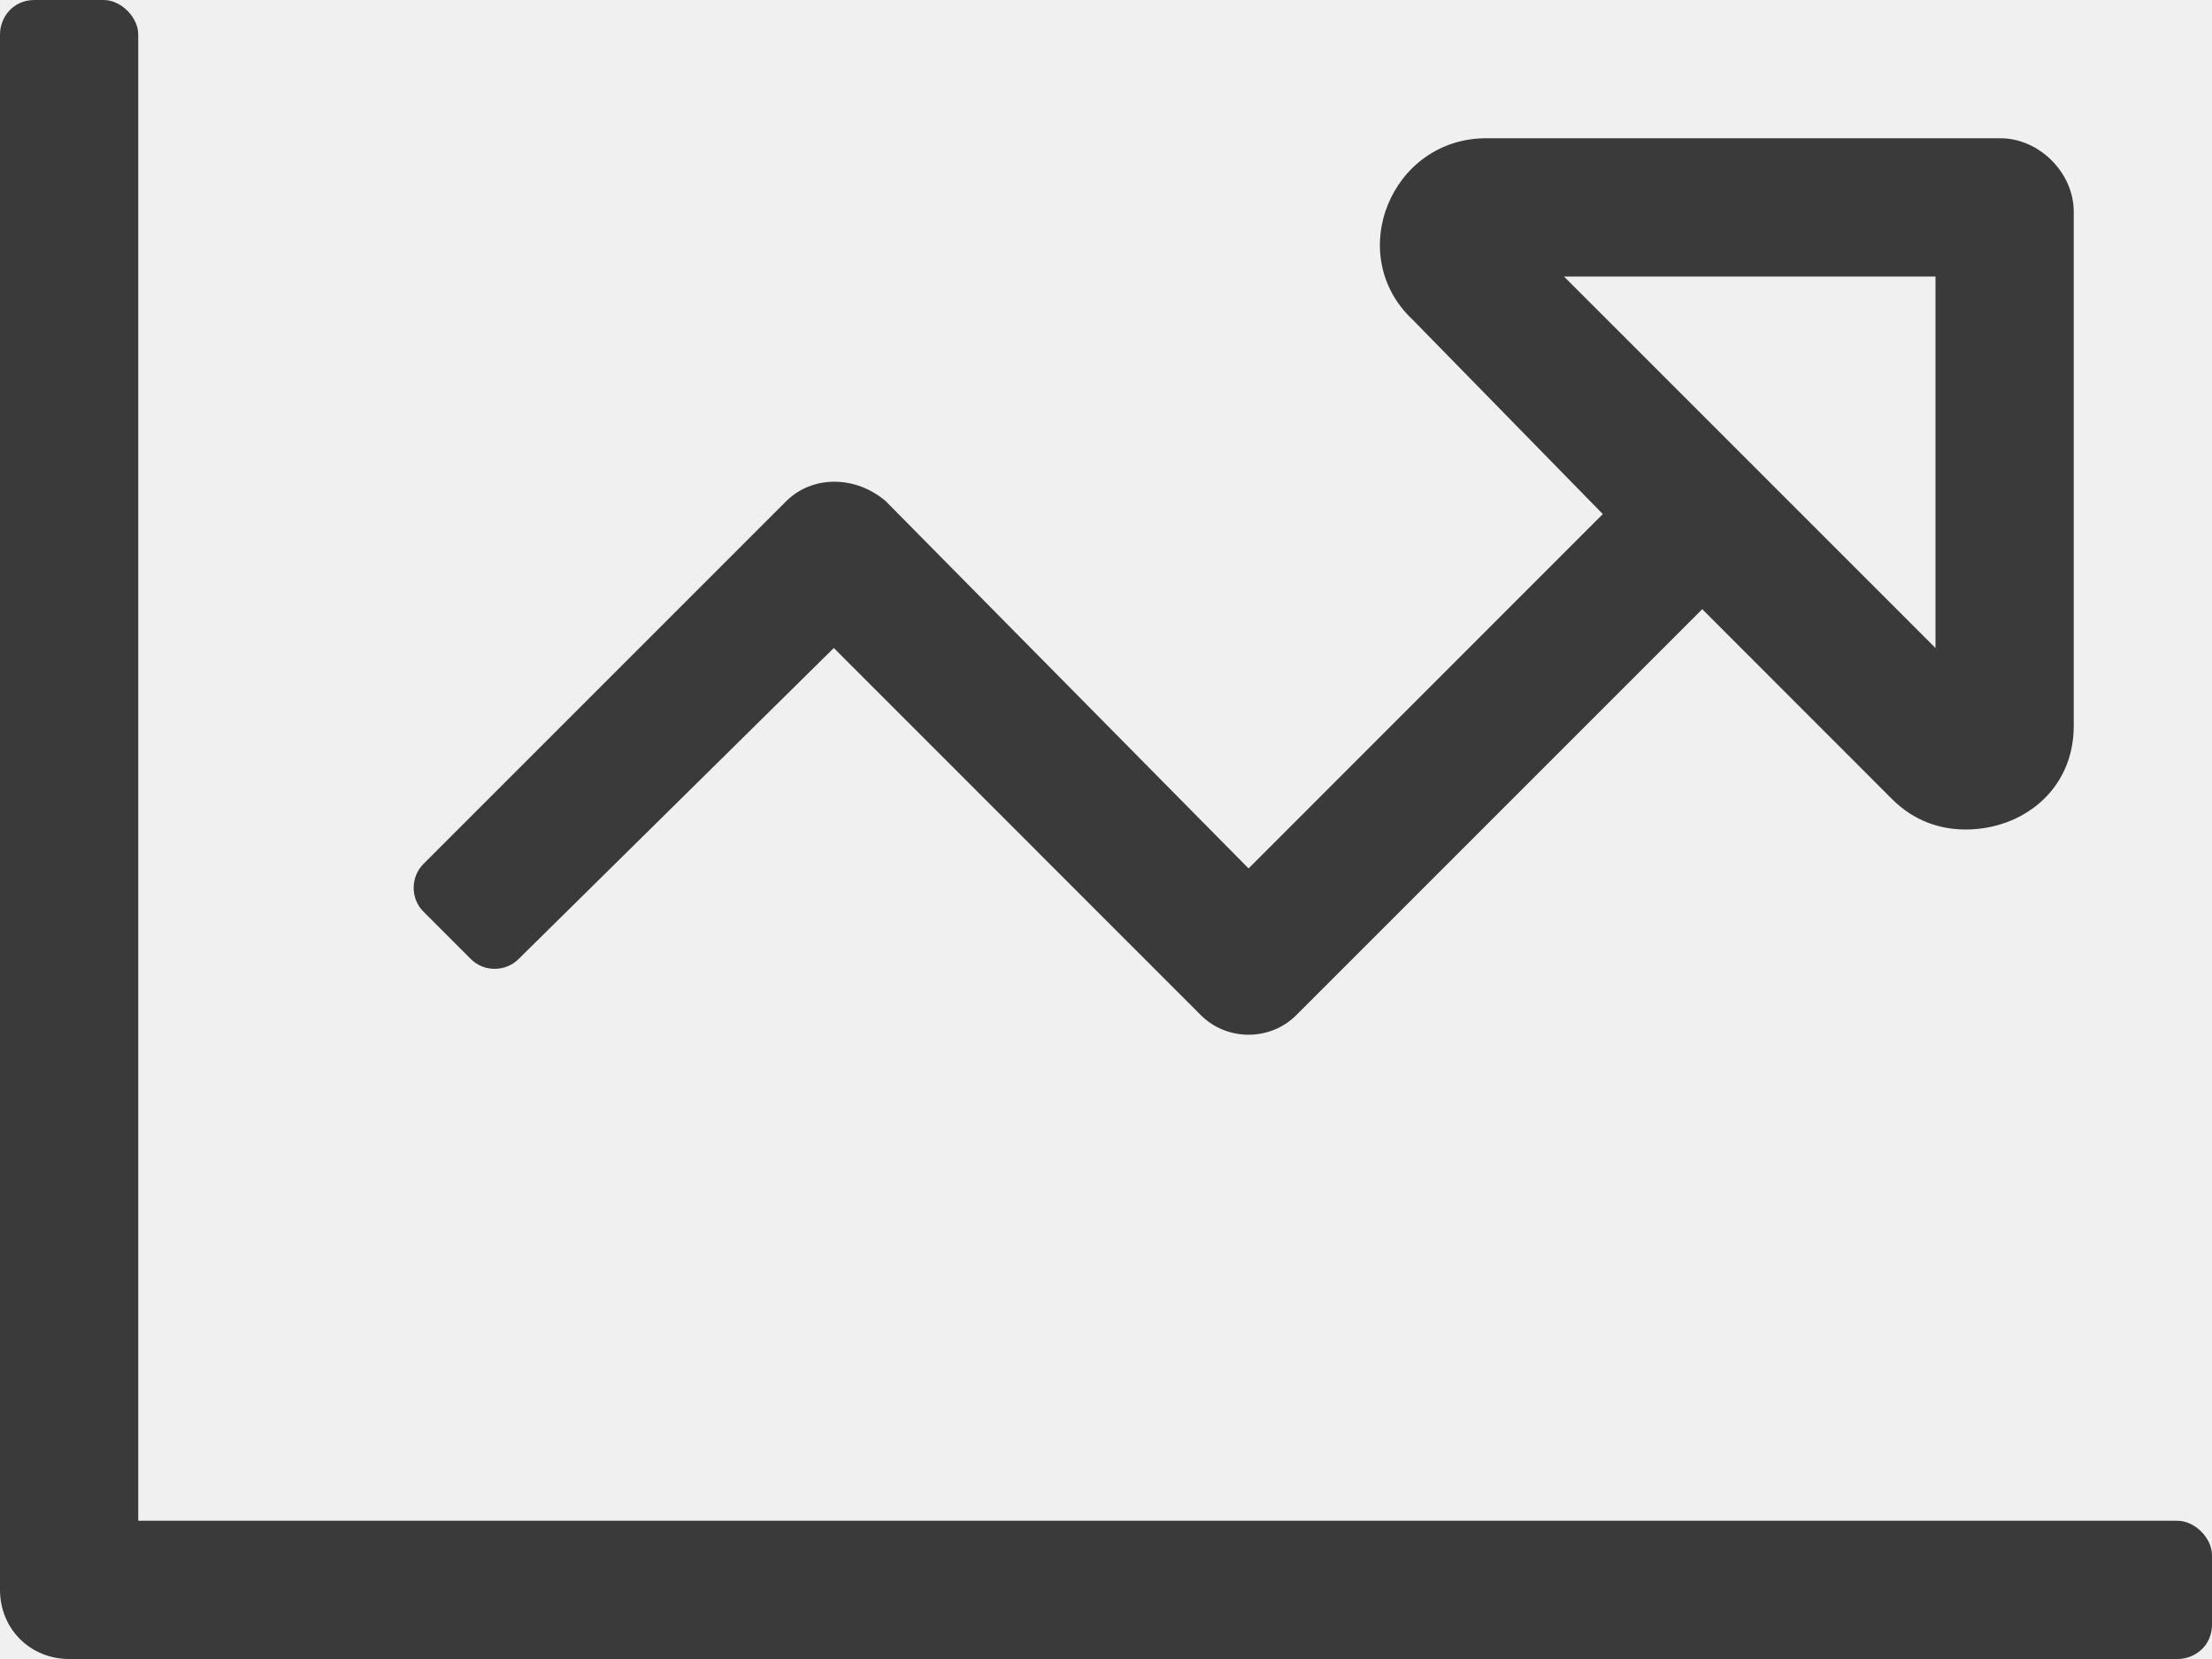
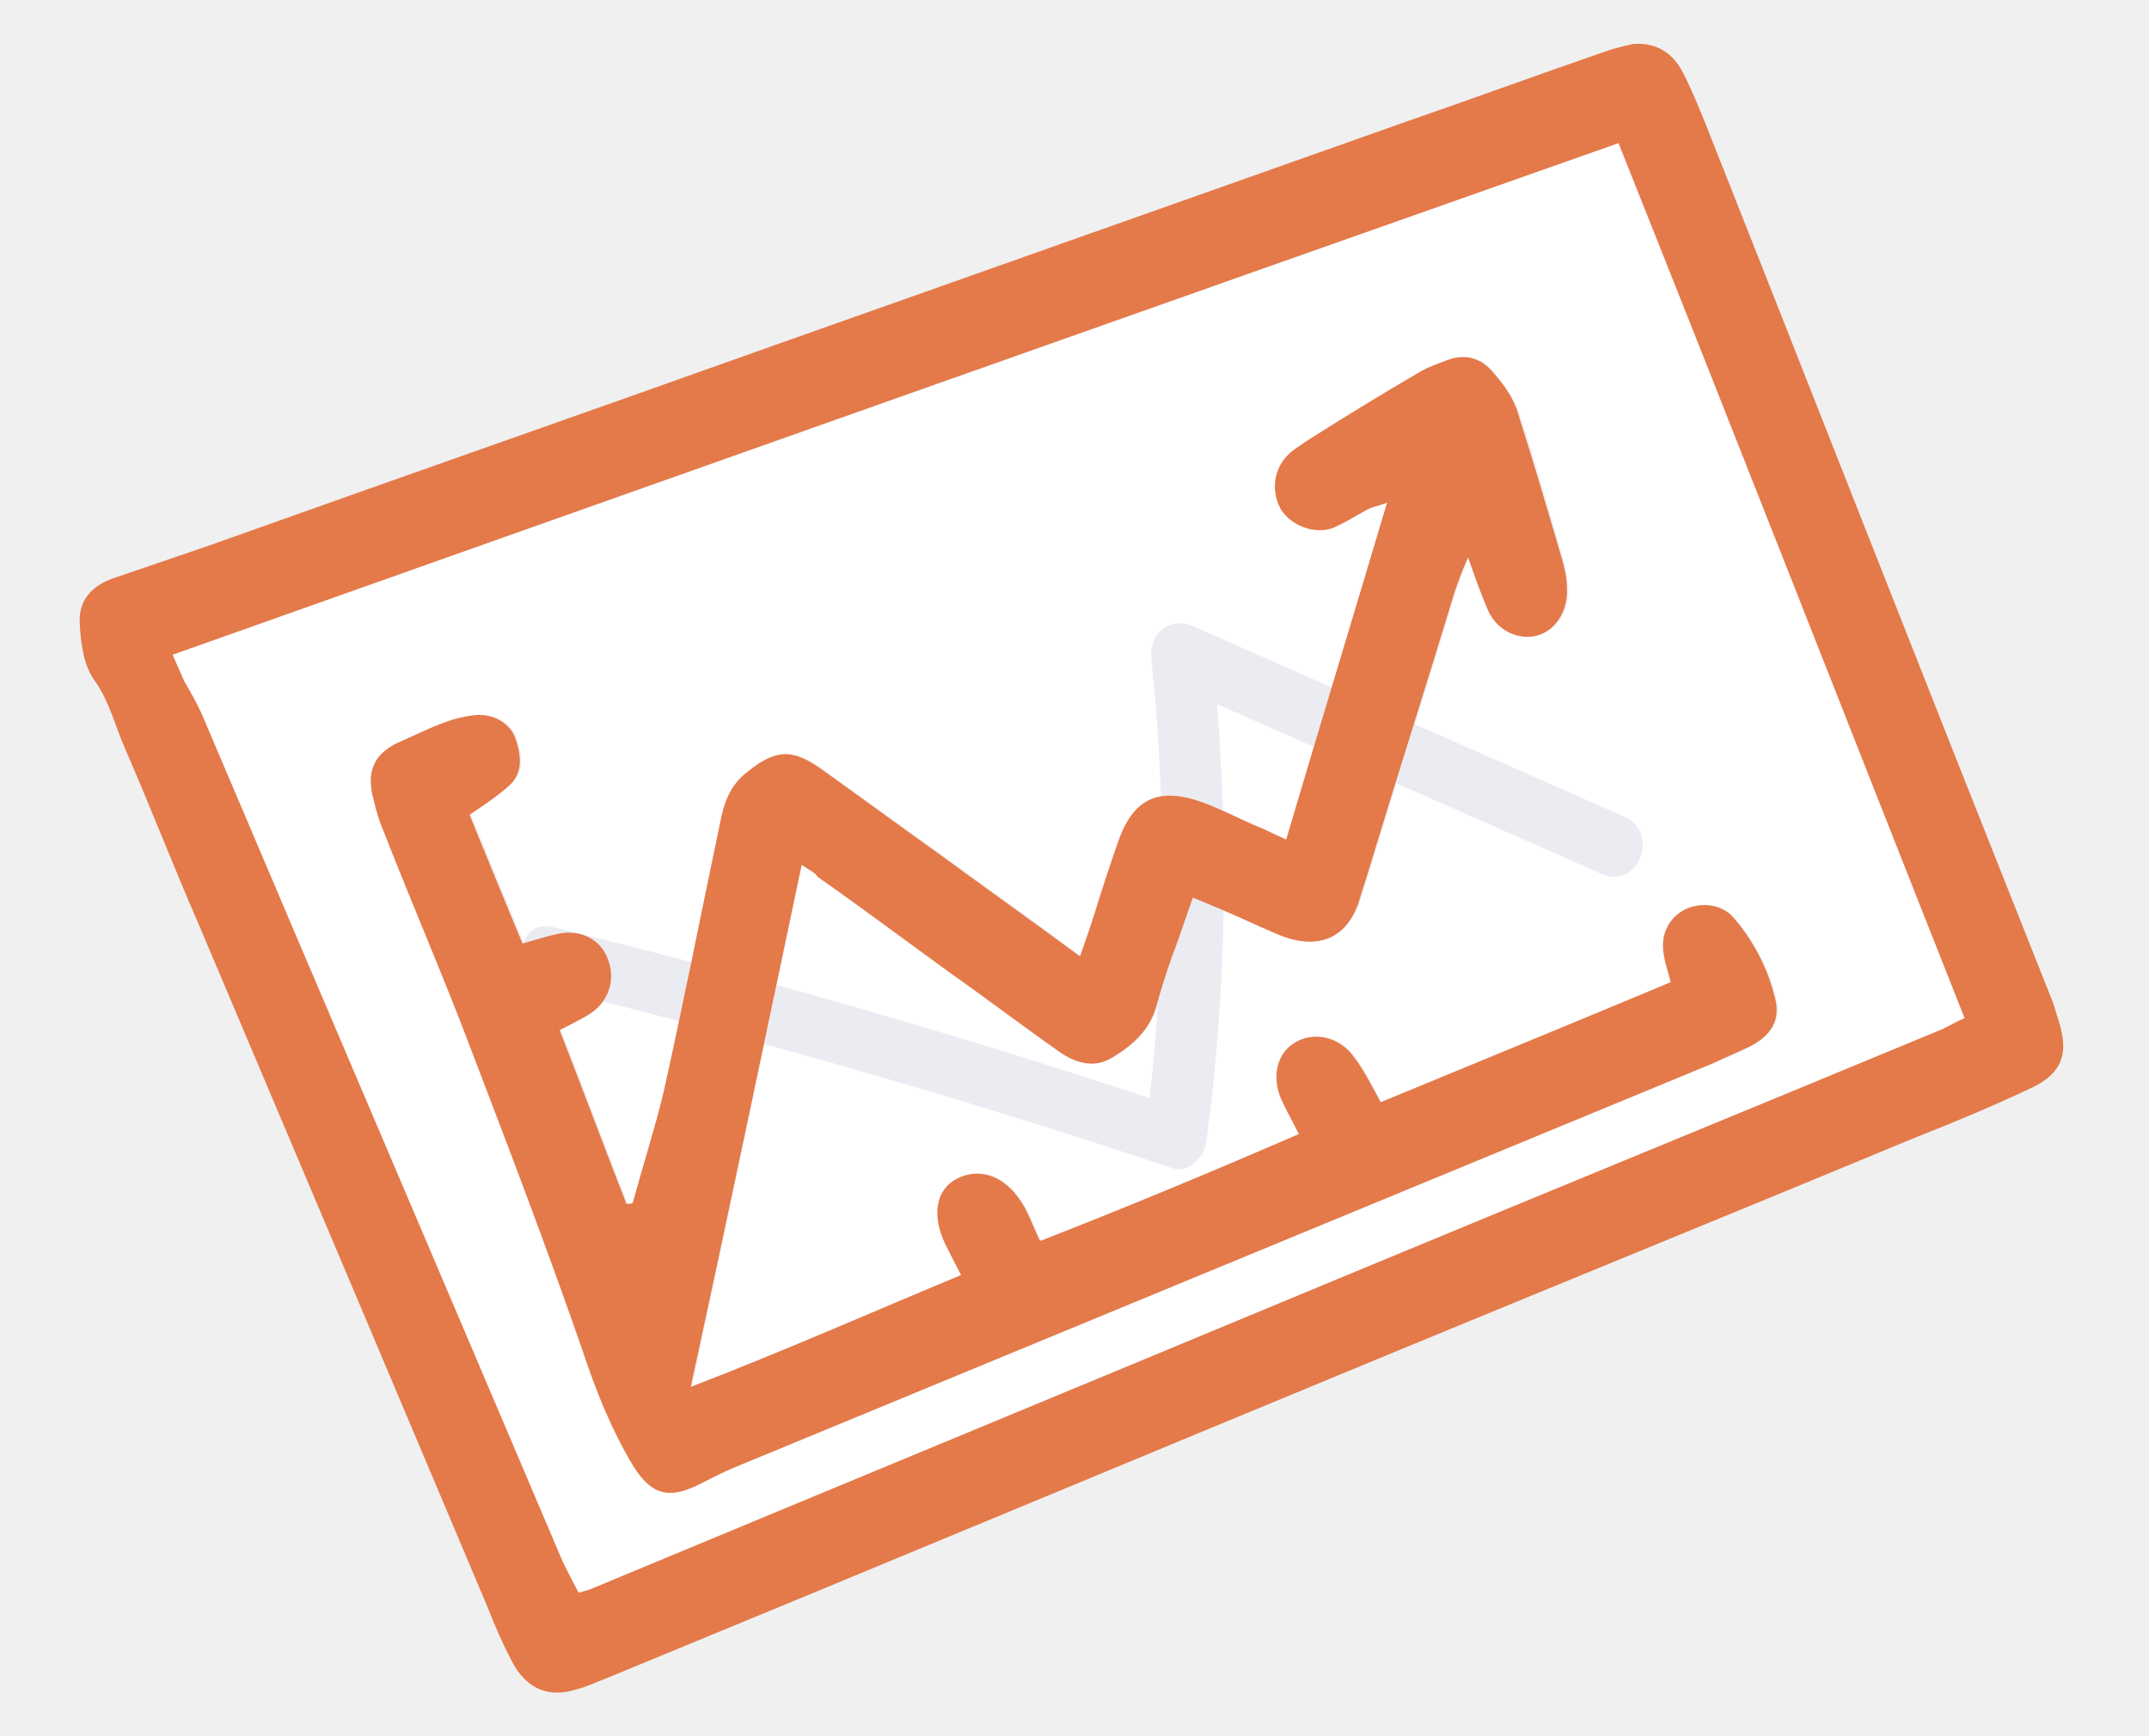
- <svg xmlns="http://www.w3.org/2000/svg" width="20" height="15" viewBox="0 0 20 15" fill="none">
-   <path d="M19.688 13.75H1.25V0.312C1.25 0.156 1.094 0 0.938 0H0.312C0.117 0 0 0.156 0 0.312V14.375C0 14.727 0.273 15 0.625 15H19.688C19.844 15 20 14.883 20 14.688V14.062C20 13.906 19.844 13.75 19.688 13.75ZM3.828 7.812C3.711 7.93 3.711 8.125 3.828 8.242L4.258 8.672C4.375 8.789 4.57 8.789 4.688 8.672L7.539 5.859L10.859 9.18C11.094 9.414 11.484 9.414 11.719 9.18L15.391 5.508L17.109 7.227C17.305 7.422 17.539 7.5 17.773 7.5C18.281 7.5 18.75 7.148 18.75 6.562V1.914C18.75 1.562 18.438 1.25 18.086 1.25H13.438C12.578 1.25 12.148 2.305 12.773 2.891L14.492 4.648L11.289 7.852L8.008 4.531C7.734 4.297 7.344 4.297 7.109 4.531L3.828 7.812ZM14.141 2.5H17.5V5.859L14.141 2.5Z" fill="#3A3A3A" />
+ <svg xmlns="http://www.w3.org/2000/svg" aria-hidden="true" width="130" height="105" viewBox="0 0 130 105" fill="none">
+   <path d="M34.992 96.398C34.612 95.678 34.322 95.1 34.032 94.522C26.774 77.421 19.434 60.252 12.176 43.151C11.877 42.499 11.433 41.86 11.134 41.207C10.935 40.772 10.728 40.262 10.429 39.609C39.667 29.302 68.686 19.017 97.915 8.635C104.933 26.215 111.815 43.883 118.851 61.612C118.439 61.88 118.027 62.148 117.525 62.273C105.334 67.339 93.135 72.33 80.945 77.396C65.929 83.574 50.995 89.82 35.989 96.073C35.778 96.169 35.486 96.198 34.992 96.398ZM48.516 52.387C48.989 52.644 49.308 52.84 49.553 53.043C52.22 54.979 54.813 56.922 57.471 58.783C59.574 60.32 61.758 61.924 63.933 63.454C64.98 64.185 66.082 64.759 67.254 64.037C68.498 63.308 69.643 62.361 70.052 60.805C70.311 59.87 70.635 58.852 70.968 57.91C71.347 56.735 71.799 55.554 72.243 54.297C72.944 54.607 73.409 54.789 73.874 54.971C75.04 55.462 76.216 56.029 77.382 56.52C79.551 57.368 81.579 57.017 82.367 54.286C82.524 53.74 82.746 53.112 82.903 52.566C84.607 46.94 86.392 41.382 88.096 35.756C88.317 35.127 88.539 34.499 88.889 33.706C89.332 34.952 89.592 35.912 90.072 36.85C90.66 38.081 91.917 38.715 92.996 38.457C94.147 38.193 95.029 36.893 94.87 35.544C94.809 35.019 94.738 34.42 94.603 33.902C93.739 30.955 92.949 28 91.939 25.067C91.605 24.115 90.988 23.266 90.379 22.492C89.689 21.65 88.695 21.369 87.635 21.776C87.068 21.984 86.501 22.191 86.016 22.466C83.664 23.835 81.394 25.271 79.051 26.715C78.703 26.901 78.355 27.087 78.098 27.415C77.164 28.265 76.957 29.65 77.528 30.731C78.016 31.744 79.492 32.357 80.699 31.935C81.403 31.638 82.09 31.192 82.785 30.82C83.06 30.641 83.425 30.605 83.992 30.398C81.927 37.348 79.9 43.992 77.89 50.785C77.188 50.475 76.724 50.293 76.25 50.036C74.929 49.484 73.671 48.85 72.359 48.373C70.052 47.614 68.589 48.365 67.821 50.639C67.258 52.134 66.777 53.698 66.296 55.261C66.018 56.047 65.75 56.907 65.417 57.849C62.423 55.642 59.593 53.571 56.69 51.507C54.35 49.842 52.084 48.169 49.745 46.504C47.971 45.239 46.948 45.339 45.262 46.718C44.254 47.575 43.939 48.668 43.633 49.835C42.497 55.254 41.433 60.665 40.223 66.091C39.748 68.336 38.972 70.535 38.351 72.794C38.205 72.809 38.132 72.816 37.986 72.83C36.613 69.326 35.313 65.816 33.94 62.312C34.636 61.94 35.267 61.651 35.816 61.293C36.979 60.497 37.34 59.172 36.825 57.934C36.328 56.846 35.226 56.272 33.846 56.484C33.124 56.631 32.485 56.845 31.699 57.074C30.642 54.373 29.53 51.83 28.491 49.278C29.37 48.585 30.203 48.124 30.872 47.528C31.742 46.76 31.619 45.711 31.276 44.683C30.942 43.73 29.913 43.15 28.817 43.257C28.233 43.315 27.657 43.447 27.09 43.655C26.167 43.973 25.261 44.441 24.347 44.834C22.737 45.599 22.267 46.631 22.698 48.408C22.932 49.143 23.093 49.885 23.392 50.538C25.072 54.77 26.898 58.987 28.514 63.301C30.861 69.438 33.209 75.575 35.337 81.733C36.139 84.156 37.079 86.489 38.366 88.637C39.463 90.424 40.457 90.705 42.277 89.844C42.973 89.472 43.668 89.101 44.445 88.797C64.18 80.638 83.988 72.472 103.722 64.314C104.5 64.01 105.35 63.699 106.036 63.252C107.29 62.598 107.777 61.717 107.481 60.457C107.051 58.68 106.191 57.021 104.983 55.548C104.292 54.706 103.015 54.528 102.036 55.004C101.049 55.404 100.514 56.518 100.729 57.71C100.799 58.309 101.007 58.82 101.15 59.412C95.234 61.89 89.381 64.285 83.601 66.673C82.966 65.674 82.56 64.729 81.943 63.88C81.062 62.678 79.475 62.379 78.376 63.094C77.351 63.801 76.989 65.126 77.595 66.506C77.894 67.159 78.274 67.88 78.654 68.6C73.451 70.856 68.229 72.962 63.008 75.068C62.519 74.055 62.203 73.252 61.749 72.538C60.679 70.976 59.074 70.528 57.774 71.413C56.675 72.128 56.486 73.663 57.265 75.254C57.554 75.832 57.917 76.403 58.224 77.131C52.728 79.415 47.451 81.678 41.873 83.895C44.109 73.365 46.289 62.992 48.516 52.387Z" fill="white" />
+   <path d="M33.142 59.767C45.88 62.896 58.467 66.509 70.915 70.682C71.909 70.981 72.798 70.04 72.966 69.164C74.279 59.424 74.382 49.404 73.319 39.414C72.458 40.041 71.668 40.661 70.818 41.364C79.484 45.181 88.234 49.069 96.9 52.886C99.087 53.858 100.49 50.366 98.23 49.401C89.564 45.584 80.815 41.696 72.148 37.879C70.822 37.298 69.499 38.279 69.648 39.83C70.656 49.434 70.497 59.068 69.295 68.563C69.951 68.034 70.679 67.497 71.346 67.045C58.898 62.872 46.227 59.189 33.572 56.13C31.202 55.409 30.793 59.2 33.142 59.767Z" fill="#EAECF1" />
+   <path d="M98.755 2.668C100.216 2.524 101.263 3.254 101.851 4.484C102.331 5.422 102.746 6.442 103.162 7.462C108.418 20.733 113.592 33.936 118.849 47.207C120.637 51.729 122.416 56.175 124.204 60.696C124.322 61.063 124.447 61.505 124.565 61.873C125.159 63.784 124.707 64.965 122.887 65.826C120.646 66.88 118.324 67.866 115.992 68.777C105.706 73.047 95.411 77.242 85.052 81.519C68.914 88.183 52.785 94.921 36.575 101.592C36.008 101.8 35.45 102.082 34.874 102.214C33.238 102.754 31.844 102.209 30.984 100.551C30.413 99.471 29.907 98.309 29.483 97.214C23.645 83.394 17.807 69.574 11.977 55.829C10.459 52.342 9.077 48.766 7.559 45.279C6.953 43.899 6.639 42.49 5.75 41.214C5.051 40.298 4.884 38.875 4.825 37.744C4.722 36.239 5.656 35.39 6.936 34.961C8.782 34.325 10.701 33.681 12.548 33.045C23.965 28.967 35.464 24.956 46.881 20.878C59.651 16.364 72.348 11.857 85.118 7.343C89.094 5.967 93.061 4.516 97.037 3.14C97.604 2.933 98.18 2.8 98.755 2.668ZM34.999 96.368C35.502 96.243 35.785 96.139 35.995 96.043C51 89.794 65.94 83.627 80.944 77.377C93.132 72.314 105.329 67.326 117.517 62.263C117.937 62.07 118.349 61.803 118.843 61.602C111.798 43.81 104.927 26.228 97.909 8.66C68.676 18.961 39.663 29.241 10.439 39.616C10.738 40.269 10.945 40.779 11.144 41.214C11.516 41.859 11.887 42.504 12.186 43.157C19.443 60.246 26.782 77.403 34.04 94.493C34.329 95.071 34.619 95.648 34.999 96.368Z" fill="#e4794a" />
+   <path d="M48.494 52.322C46.267 62.928 44.087 73.301 41.787 83.915C47.374 81.772 52.642 79.434 58.138 77.15C57.758 76.429 57.468 75.851 57.179 75.273C56.392 73.607 56.589 72.147 57.688 71.432C58.997 70.621 60.593 70.995 61.663 72.557C62.19 73.263 62.442 74.148 62.922 75.087C68.152 73.056 73.365 70.875 78.569 68.619C78.18 67.823 77.808 67.177 77.51 66.525C76.904 65.144 77.257 63.744 78.291 63.112C79.389 62.397 80.977 62.696 81.857 63.898C82.466 64.672 82.945 65.611 83.516 66.692C89.296 64.303 95.148 61.908 101.065 59.43C100.922 58.837 100.705 58.252 100.644 57.728C100.429 56.536 100.972 55.497 101.951 55.021C102.93 54.546 104.207 54.723 104.898 55.565C106.097 56.963 106.957 58.623 107.397 60.475C107.692 61.734 107.132 62.624 105.951 63.27C105.183 63.649 104.406 63.953 103.637 64.332C83.902 72.491 64.094 80.658 44.359 88.817C43.655 89.114 42.959 89.485 42.191 89.864C40.444 90.719 39.377 90.444 38.279 88.657C36.992 86.509 36.053 84.176 35.251 81.753C33.122 75.594 30.774 69.456 28.427 63.319C26.82 59.079 24.994 54.862 23.305 50.555C22.997 49.827 22.772 49.167 22.611 48.425C22.107 46.655 22.641 45.541 24.26 44.851C25.175 44.457 26.08 43.989 27.004 43.671C27.571 43.463 28.146 43.331 28.731 43.273C29.827 43.166 30.856 43.747 31.19 44.699C31.532 45.727 31.656 46.776 30.785 47.544C30.116 48.141 29.365 48.67 28.404 49.295C29.443 51.846 30.482 54.398 31.612 57.092C32.398 56.862 33.111 56.641 33.76 56.501C35.13 56.215 36.314 56.856 36.739 57.952C37.254 59.19 36.892 60.514 35.73 61.311C35.18 61.668 34.549 61.958 33.854 62.33C35.227 65.834 36.526 69.345 37.899 72.849C38.045 72.835 38.118 72.827 38.264 72.813C38.886 70.553 39.589 68.361 40.137 66.109C41.347 60.682 42.41 55.271 43.547 49.852C43.771 48.617 44.159 47.517 45.176 46.735C46.862 45.356 47.885 45.255 49.659 46.521C51.998 48.186 54.264 49.858 56.604 51.523C59.434 53.595 62.337 55.66 65.332 57.867C65.664 56.925 65.941 56.139 66.21 55.279C66.691 53.715 67.181 52.226 67.736 50.655C68.585 48.449 69.976 47.706 72.273 48.389C73.577 48.792 74.843 49.501 76.164 50.053C76.629 50.235 77.103 50.492 77.804 50.802C79.814 44.008 81.842 37.364 83.907 30.413C83.413 30.613 83.048 30.649 82.7 30.835C82.005 31.207 81.318 31.654 80.614 31.95C79.48 32.365 78.004 31.752 77.442 30.746C76.863 29.59 77.078 28.28 78.013 27.43C78.279 27.176 78.626 26.991 78.965 26.73C81.235 25.293 83.579 23.849 85.931 22.481C86.416 22.206 86.982 21.998 87.549 21.791C88.61 21.383 89.604 21.664 90.294 22.506C90.976 23.273 91.593 24.122 91.853 25.082C92.79 28.023 93.654 30.97 94.518 33.918C94.653 34.435 94.788 34.953 94.785 35.559C94.88 36.991 94.062 38.208 92.91 38.473C91.759 38.738 90.502 38.104 89.987 36.866C89.58 35.92 89.246 34.967 88.804 33.722C88.454 34.515 88.232 35.143 88.01 35.771C86.307 41.398 84.522 46.956 82.818 52.583C82.66 53.129 82.439 53.757 82.281 54.303C81.494 57.035 79.474 57.461 77.296 56.538C76.13 56.046 74.955 55.479 73.788 54.988C73.323 54.806 72.777 54.557 72.157 54.314C71.713 55.571 71.334 56.745 70.882 57.927C70.549 58.87 70.225 59.887 69.966 60.823C69.558 62.379 68.412 63.326 67.168 64.055C65.987 64.702 64.821 64.21 63.847 63.472C61.672 61.942 59.561 60.33 57.385 58.801C54.719 56.864 52.125 54.921 49.467 53.06C49.286 52.774 48.976 52.653 48.494 52.322Z" fill="#e4794a" />
</svg>
